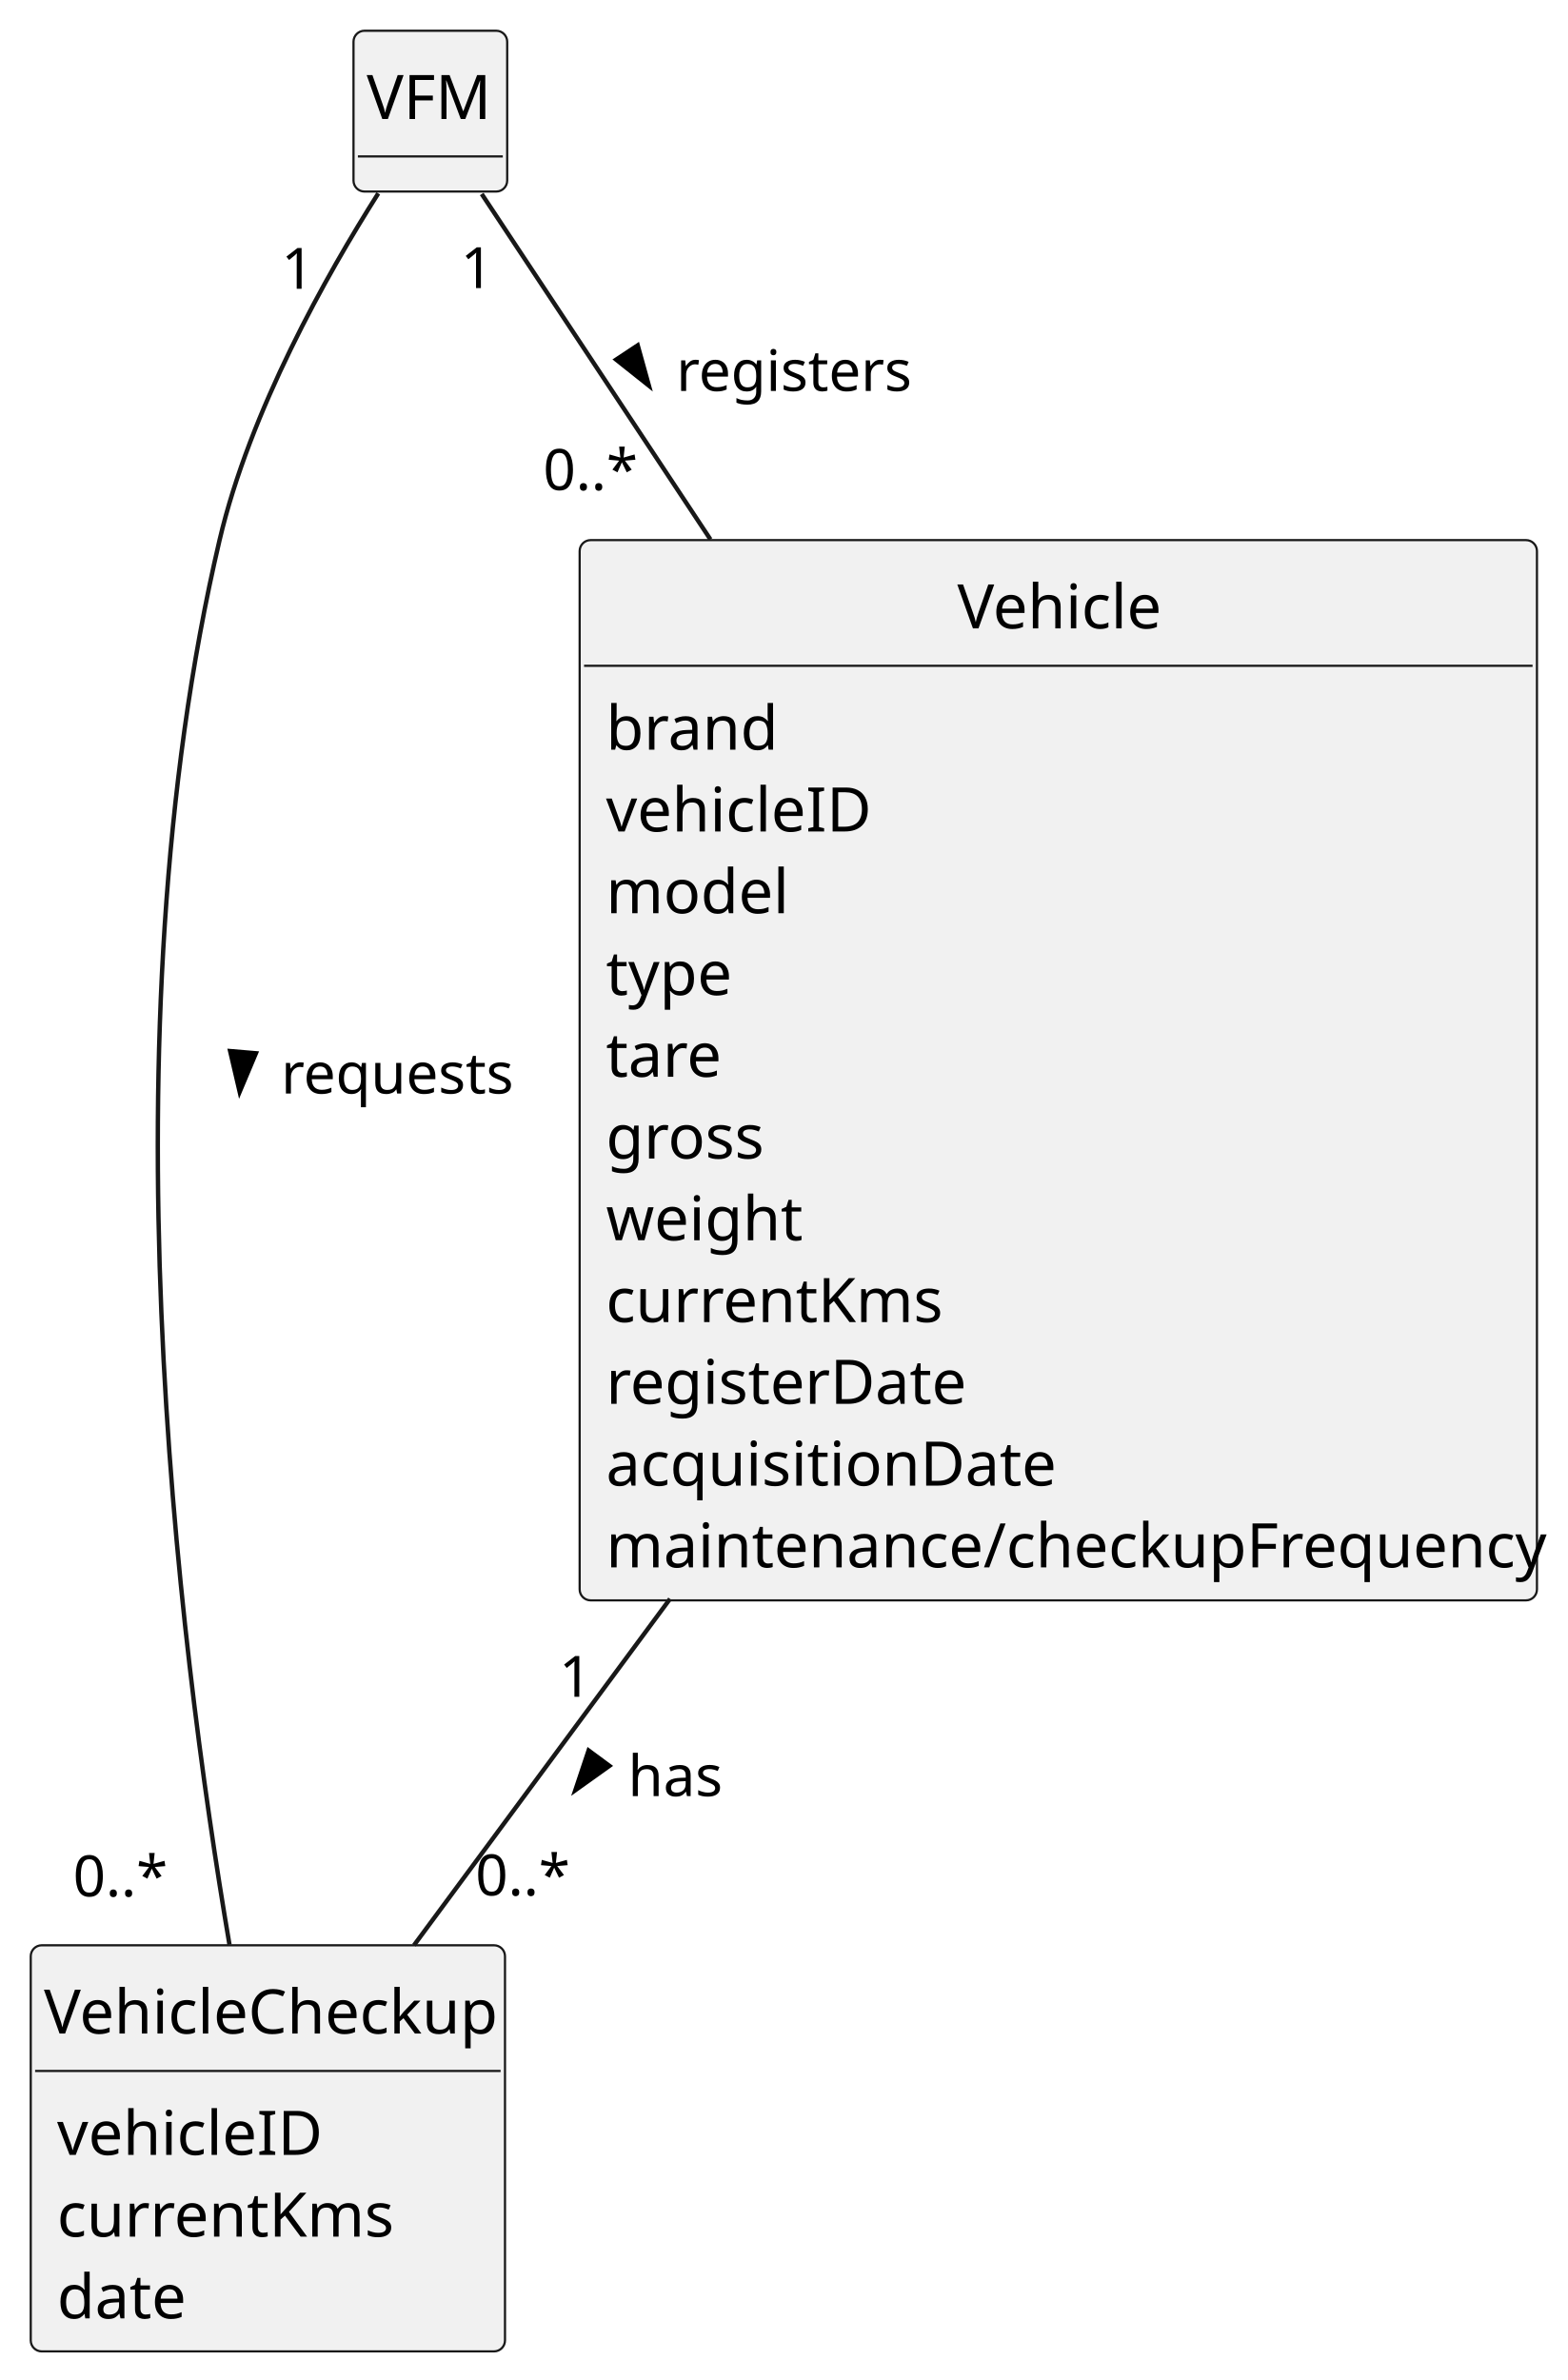
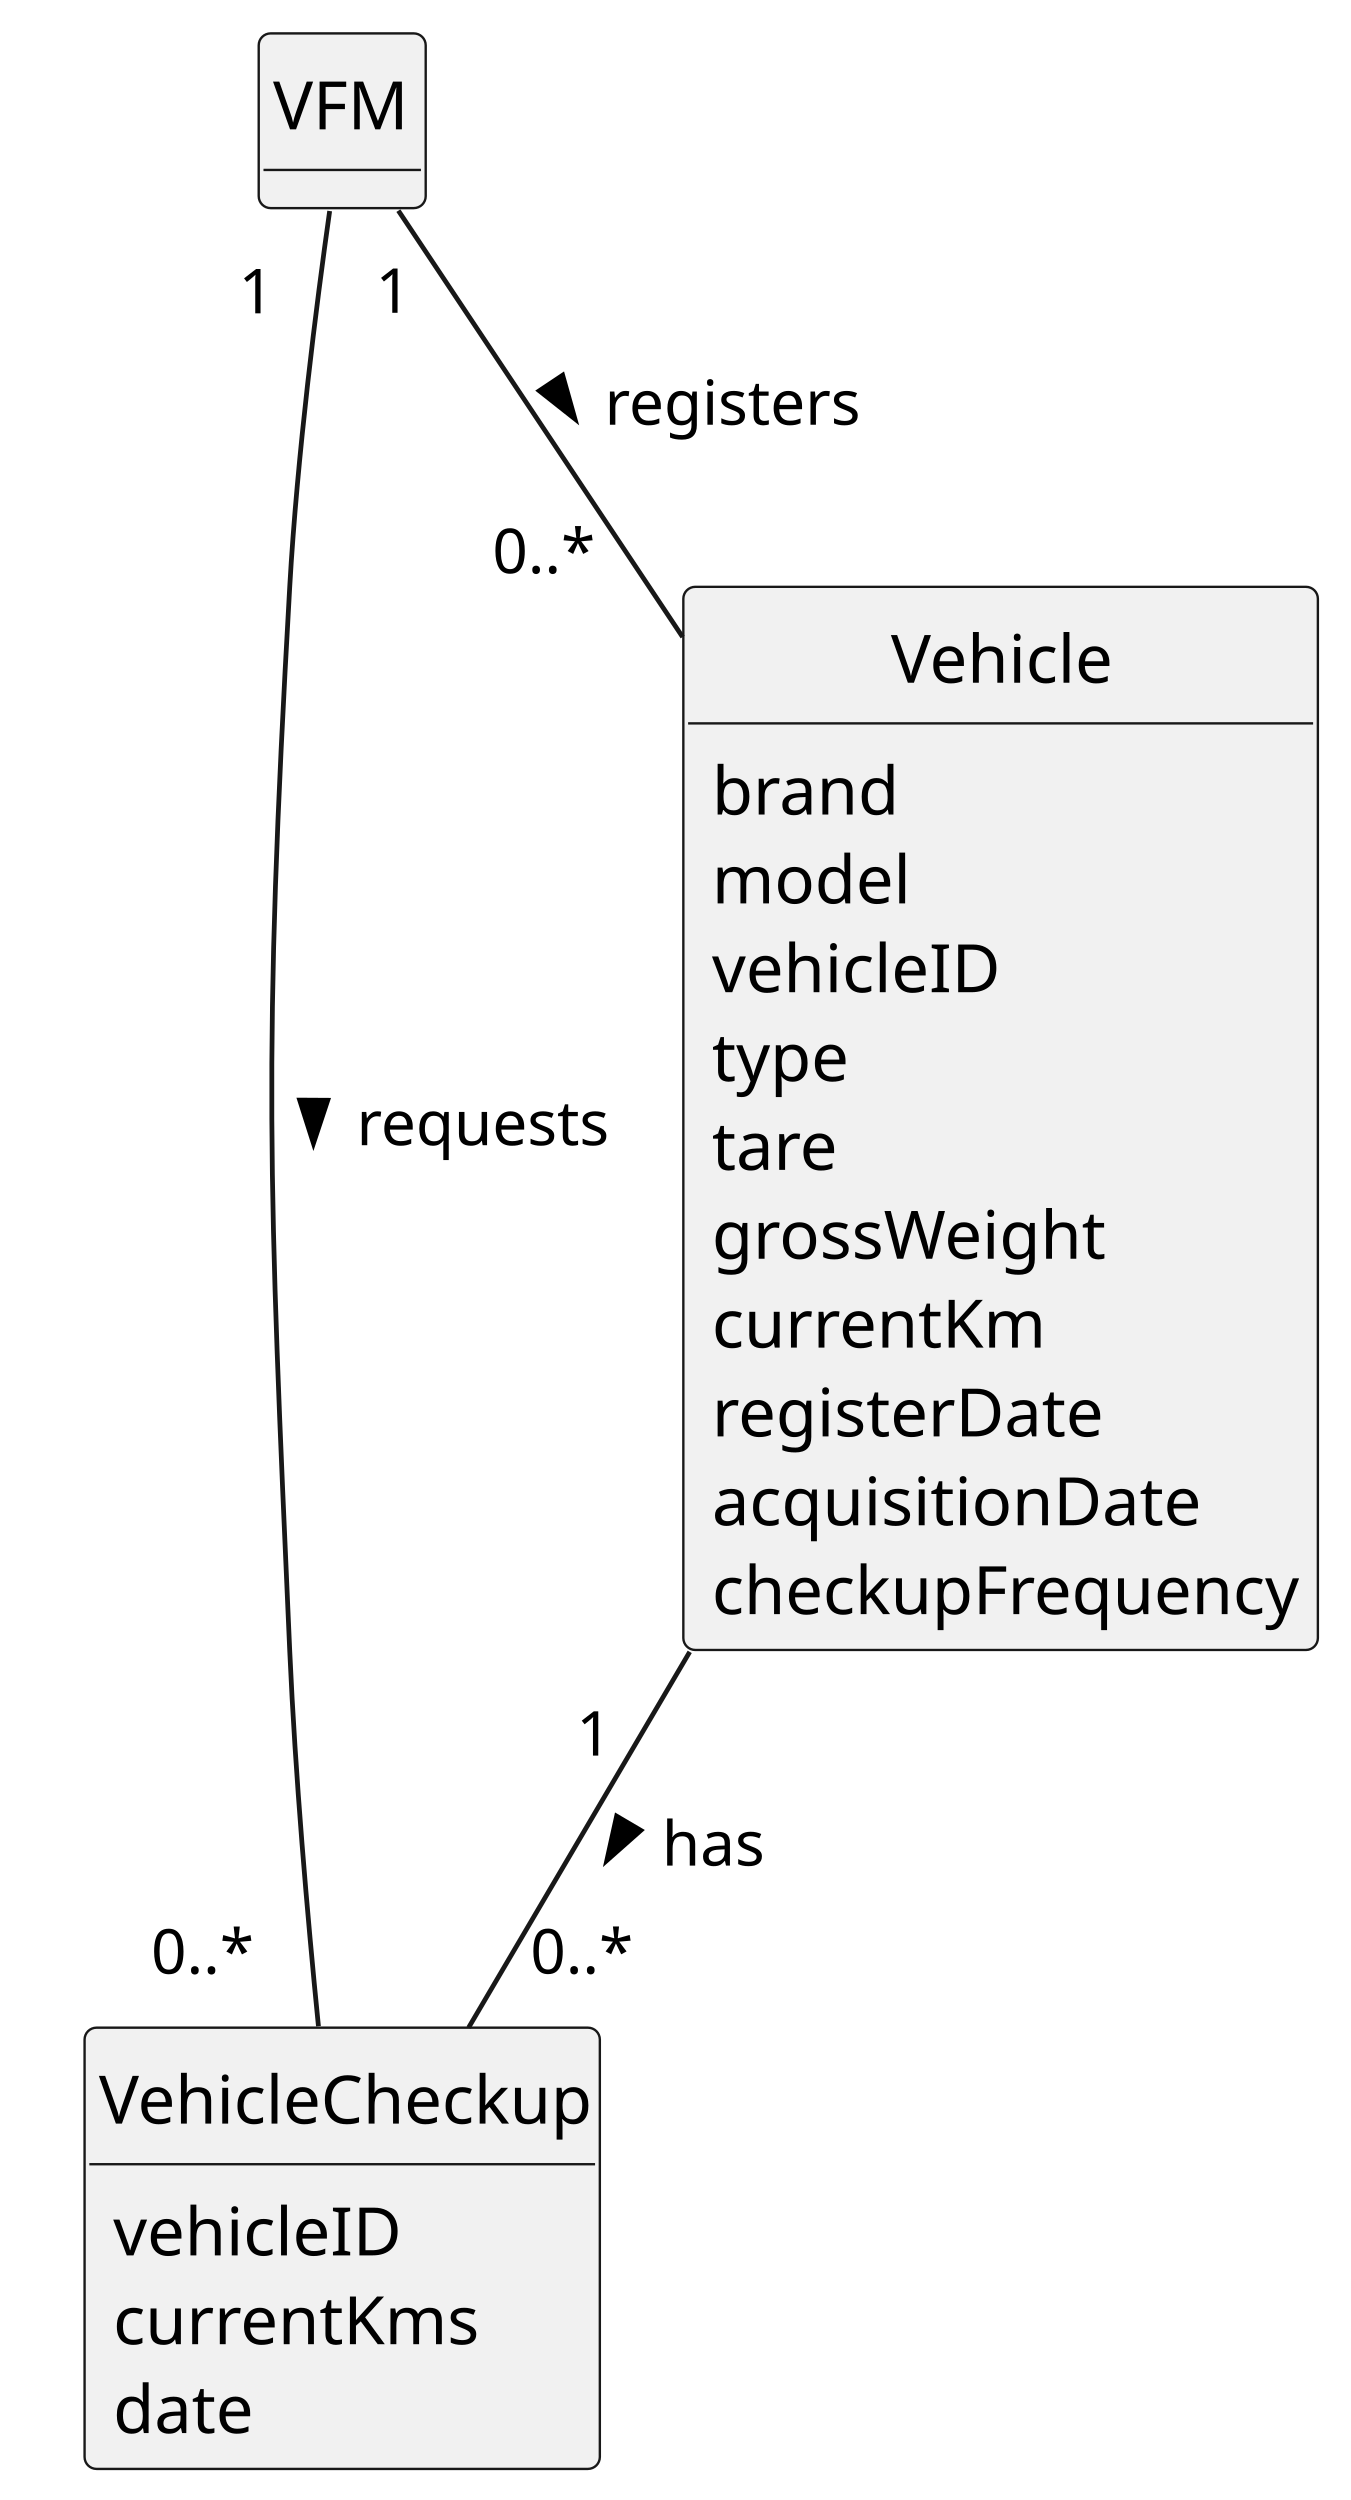
- <svg xmlns="http://www.w3.org/2000/svg" contentStyleType="text/css" height="542px" preserveAspectRatio="none" style="width:357px;height:542px;background:#FFFFFF;" version="1.1" viewBox="0 0 357 542" width="357px" zoomAndPan="magnify">
+ <svg xmlns="http://www.w3.org/2000/svg" contentStyleType="text/css" height="524px" preserveAspectRatio="none" style="width:283px;height:524px;background:#FFFFFF;" version="1.1" viewBox="0 0 283 524" width="283px" zoomAndPan="magnify">
  <defs />
  <g>
    <g id="elem_VFM">
-       <rect fill="#F1F1F1" height="36.621" id="VFM" rx="2.5" ry="2.5" style="stroke:#181818;stroke-width:0.5;" width="35" x="80.5" y="7" />
-       <text fill="#000000" font-family="sans-serif" font-size="14" lengthAdjust="spacing" textLength="29" x="83.5" y="27.107">VFM</text>
-       <line style="stroke:#181818;stroke-width:0.5;" x1="81.5" x2="114.5" y1="35.621" y2="35.621" />
+       <rect codeLine="12" fill="#F1F1F1" height="36.621" id="VFM" rx="2.5" ry="2.5" style="stroke:#181818;stroke-width:0.5;" width="35" x="54.227" y="7" />
+       <text fill="#000000" font-family="sans-serif" font-size="14" lengthAdjust="spacing" textLength="29" x="57.227" y="27.107">VFM</text>
+       <line style="stroke:#181818;stroke-width:0.5;" x1="55.227" x2="88.227" y1="35.621" y2="35.621" />
    </g>
    <g id="elem_VehicleCheckup">
-       <rect fill="#F1F1F1" height="92.484" id="VehicleCheckup" rx="2.5" ry="2.5" style="stroke:#181818;stroke-width:0.5;" width="108" x="7" y="443" />
-       <text fill="#000000" font-family="sans-serif" font-size="14" lengthAdjust="spacing" textLength="102" x="10" y="463.107">VehicleCheckup</text>
-       <line style="stroke:#181818;stroke-width:0.5;" x1="8" x2="114" y1="471.621" y2="471.621" />
-       <text fill="#000000" font-family="sans-serif" font-size="14" lengthAdjust="spacing" textLength="57" x="13" y="490.728">vehicleID</text>
-       <text fill="#000000" font-family="sans-serif" font-size="14" lengthAdjust="spacing" textLength="72" x="13" y="509.35">currentKms</text>
-       <text fill="#000000" font-family="sans-serif" font-size="14" lengthAdjust="spacing" textLength="28" x="13" y="527.971">date</text>
+       <rect codeLine="16" fill="#F1F1F1" height="92.484" id="VehicleCheckup" rx="2.5" ry="2.5" style="stroke:#181818;stroke-width:0.5;" width="108" x="17.727" y="425" />
+       <text fill="#000000" font-family="sans-serif" font-size="14" lengthAdjust="spacing" textLength="102" x="20.727" y="445.107">VehicleCheckup</text>
+       <line style="stroke:#181818;stroke-width:0.5;" x1="18.727" x2="124.727" y1="453.621" y2="453.621" />
+       <text fill="#000000" font-family="sans-serif" font-size="14" lengthAdjust="spacing" textLength="57" x="23.727" y="472.728">vehicleID</text>
+       <text fill="#000000" font-family="sans-serif" font-size="14" lengthAdjust="spacing" textLength="72" x="23.727" y="491.35">currentKms</text>
+       <text fill="#000000" font-family="sans-serif" font-size="14" lengthAdjust="spacing" textLength="28" x="23.727" y="509.971">date</text>
    </g>
    <g id="elem_Vehicle">
-       <rect fill="#F1F1F1" height="241.453" id="Vehicle" rx="2.5" ry="2.5" style="stroke:#181818;stroke-width:0.5;" width="218" x="132" y="123" />
-       <text fill="#000000" font-family="sans-serif" font-size="14" lengthAdjust="spacing" textLength="46" x="218" y="143.107">Vehicle</text>
-       <line style="stroke:#181818;stroke-width:0.5;" x1="133" x2="349" y1="151.621" y2="151.621" />
-       <text fill="#000000" font-family="sans-serif" font-size="14" lengthAdjust="spacing" textLength="37" x="138" y="170.728">brand</text>
-       <text fill="#000000" font-family="sans-serif" font-size="14" lengthAdjust="spacing" textLength="57" x="138" y="189.35">vehicleID</text>
-       <text fill="#000000" font-family="sans-serif" font-size="14" lengthAdjust="spacing" textLength="38" x="138" y="207.971">model</text>
-       <text fill="#000000" font-family="sans-serif" font-size="14" lengthAdjust="spacing" textLength="27" x="138" y="226.592">type</text>
-       <text fill="#000000" font-family="sans-serif" font-size="14" lengthAdjust="spacing" textLength="25" x="138" y="245.213">tare</text>
-       <text fill="#000000" font-family="sans-serif" font-size="14" lengthAdjust="spacing" textLength="35" x="138" y="263.834">gross</text>
-       <text fill="#000000" font-family="sans-serif" font-size="14" lengthAdjust="spacing" textLength="40" x="138" y="282.455">weight</text>
-       <text fill="#000000" font-family="sans-serif" font-size="14" lengthAdjust="spacing" textLength="72" x="138" y="301.076">currentKms</text>
-       <text fill="#000000" font-family="sans-serif" font-size="14" lengthAdjust="spacing" textLength="78" x="138" y="319.697">registerDate</text>
-       <text fill="#000000" font-family="sans-serif" font-size="14" lengthAdjust="spacing" textLength="97" x="138" y="338.318">acquisitionDate</text>
-       <text fill="#000000" font-family="sans-serif" font-size="14" lengthAdjust="spacing" textLength="206" x="138" y="356.94">maintenance/checkupFrequency</text>
+       <rect codeLine="23" fill="#F1F1F1" height="222.832" id="Vehicle" rx="2.5" ry="2.5" style="stroke:#181818;stroke-width:0.5;" width="133" x="143.227" y="123" />
+       <text fill="#000000" font-family="sans-serif" font-size="14" lengthAdjust="spacing" textLength="46" x="186.727" y="143.107">Vehicle</text>
+       <line style="stroke:#181818;stroke-width:0.5;" x1="144.227" x2="275.227" y1="151.621" y2="151.621" />
+       <text fill="#000000" font-family="sans-serif" font-size="14" lengthAdjust="spacing" textLength="37" x="149.227" y="170.728">brand</text>
+       <text fill="#000000" font-family="sans-serif" font-size="14" lengthAdjust="spacing" textLength="38" x="149.227" y="189.35">model</text>
+       <text fill="#000000" font-family="sans-serif" font-size="14" lengthAdjust="spacing" textLength="57" x="149.227" y="207.971">vehicleID</text>
+       <text fill="#000000" font-family="sans-serif" font-size="14" lengthAdjust="spacing" textLength="27" x="149.227" y="226.592">type</text>
+       <text fill="#000000" font-family="sans-serif" font-size="14" lengthAdjust="spacing" textLength="25" x="149.227" y="245.213">tare</text>
+       <text fill="#000000" font-family="sans-serif" font-size="14" lengthAdjust="spacing" textLength="79" x="149.227" y="263.834">grossWeight</text>
+       <text fill="#000000" font-family="sans-serif" font-size="14" lengthAdjust="spacing" textLength="65" x="149.227" y="282.455">currentKm</text>
+       <text fill="#000000" font-family="sans-serif" font-size="14" lengthAdjust="spacing" textLength="78" x="149.227" y="301.076">registerDate</text>
+       <text fill="#000000" font-family="sans-serif" font-size="14" lengthAdjust="spacing" textLength="97" x="149.227" y="319.697">acquisitionDate</text>
+       <text fill="#000000" font-family="sans-serif" font-size="14" lengthAdjust="spacing" textLength="121" x="149.227" y="338.318">checkupFrequency</text>
    </g>
    <g id="link_VFM_Vehicle">
-       <path d="M109.7,44.18 C121.64,62.21 141.28,91.88 161.78,122.84 " fill="none" id="VFM-Vehicle" style="stroke:#181818;stroke-width:1.0;" />
-       <polygon fill="#000000" points="147.76,87.814,145.217,78.65,140.316,81.895,147.76,87.814" style="stroke:#000000;stroke-width:1.0;" />
-       <text fill="#000000" font-family="sans-serif" font-size="13" lengthAdjust="spacing" textLength="50" x="154" y="89.028">registers</text>
-       <text fill="#000000" font-family="sans-serif" font-size="13" lengthAdjust="spacing" textLength="7" x="104.904" y="65.603">1</text>
-       <text fill="#000000" font-family="sans-serif" font-size="13" lengthAdjust="spacing" textLength="20" x="123.68" y="111.589">0..*</text>
+       <path codeLine="38" d="M83.497,44.15 C96.987,64.39 120.207,99.21 143.077,133.52 " fill="none" id="VFM-Vehicle" style="stroke:#181818;stroke-width:1.0;" />
+       <polygon fill="#000000" points="120.501,87.806,117.929,78.65,113.038,81.91,120.501,87.806" style="stroke:#000000;stroke-width:1.0;" />
+       <text fill="#000000" font-family="sans-serif" font-size="13" lengthAdjust="spacing" textLength="50" x="126.727" y="89.028">registers</text>
+       <text fill="#000000" font-family="sans-serif" font-size="13" lengthAdjust="spacing" textLength="7" x="78.72" y="65.565">1</text>
+       <text fill="#000000" font-family="sans-serif" font-size="13" lengthAdjust="spacing" textLength="20" x="103.2" y="120.135">0..*</text>
    </g>
    <g id="link_Vehicle_VehicleCheckup">
-       <path d="M152.58,364.11 C131.78,392.25 110.86,420.55 94.28,442.98 " fill="none" id="Vehicle-VehicleCheckup" style="stroke:#181818;stroke-width:1.0;" />
-       <polygon fill="#000000" points="131.028,407.666,138.768,402.14,134.041,398.646,131.028,407.666" style="stroke:#000000;stroke-width:1.0;" />
-       <text fill="#000000" font-family="sans-serif" font-size="13" lengthAdjust="spacing" textLength="21" x="143" y="409.028">has</text>
-       <text fill="#000000" font-family="sans-serif" font-size="13" lengthAdjust="spacing" textLength="7" x="127.307" y="386.404">1</text>
-       <text fill="#000000" font-family="sans-serif" font-size="13" lengthAdjust="spacing" textLength="20" x="108.257" y="431.645">0..*</text>
+       <path codeLine="39" d="M144.567,346.23 C128.167,374.09 111.477,402.46 98.217,424.99 " fill="none" id="Vehicle-VehicleCheckup" style="stroke:#181818;stroke-width:1.0;" />
+       <polygon fill="#000000" points="127.192,389.955,134.312,383.65,129.246,380.669,127.192,389.955" style="stroke:#000000;stroke-width:1.0;" />
+       <text fill="#000000" font-family="sans-serif" font-size="13" lengthAdjust="spacing" textLength="21" x="138.727" y="391.028">has</text>
+       <text fill="#000000" font-family="sans-serif" font-size="13" lengthAdjust="spacing" textLength="7" x="120.784" y="367.975">1</text>
+       <text fill="#000000" font-family="sans-serif" font-size="13" lengthAdjust="spacing" textLength="20" x="111.155" y="413.657">0..*</text>
    </g>
    <g id="link_VFM_VehicleCheckup">
-       <path d="M86.14,44.04 C74.31,62.69 56.93,93.49 50,123 C23.53,235.63 40.39,373.17 52.26,442.87 " fill="none" id="VFM-VehicleCheckup" style="stroke:#181818;stroke-width:1.0;" />
-       <polygon fill="#000000" points="54.577,248.628,58.271,239.864,52.414,239.366,54.577,248.628" style="stroke:#000000;stroke-width:1.0;" />
-       <text fill="#000000" font-family="sans-serif" font-size="13" lengthAdjust="spacing" textLength="50" x="64" y="249.028">requests</text>
-       <text fill="#000000" font-family="sans-serif" font-size="13" lengthAdjust="spacing" textLength="7" x="64.07" y="65.767">1</text>
-       <text fill="#000000" font-family="sans-serif" font-size="13" lengthAdjust="spacing" textLength="20" x="16.626" y="431.86">0..*</text>
+       <path codeLine="40" d="M69.097,44.23 C66.367,63.55 62.297,95.39 60.727,123 C55.107,221.95 56.347,246.99 60.727,346 C61.887,372.13 64.407,401.26 66.747,424.71 " fill="none" id="VFM-VehicleCheckup" style="stroke:#181818;stroke-width:1.0;" />
+       <polygon fill="#000000" points="65.697,239.645,68.691,230.619,62.814,230.582,65.697,239.645" style="stroke:#000000;stroke-width:1.0;" />
+       <text fill="#000000" font-family="sans-serif" font-size="13" lengthAdjust="spacing" textLength="50" x="74.727" y="240.028">requests</text>
+       <text fill="#000000" font-family="sans-serif" font-size="13" lengthAdjust="spacing" textLength="7" x="50" y="65.666">1</text>
+       <text fill="#000000" font-family="sans-serif" font-size="13" lengthAdjust="spacing" textLength="20" x="31.666" y="413.677">0..*</text>
    </g>
  </g>
</svg>
